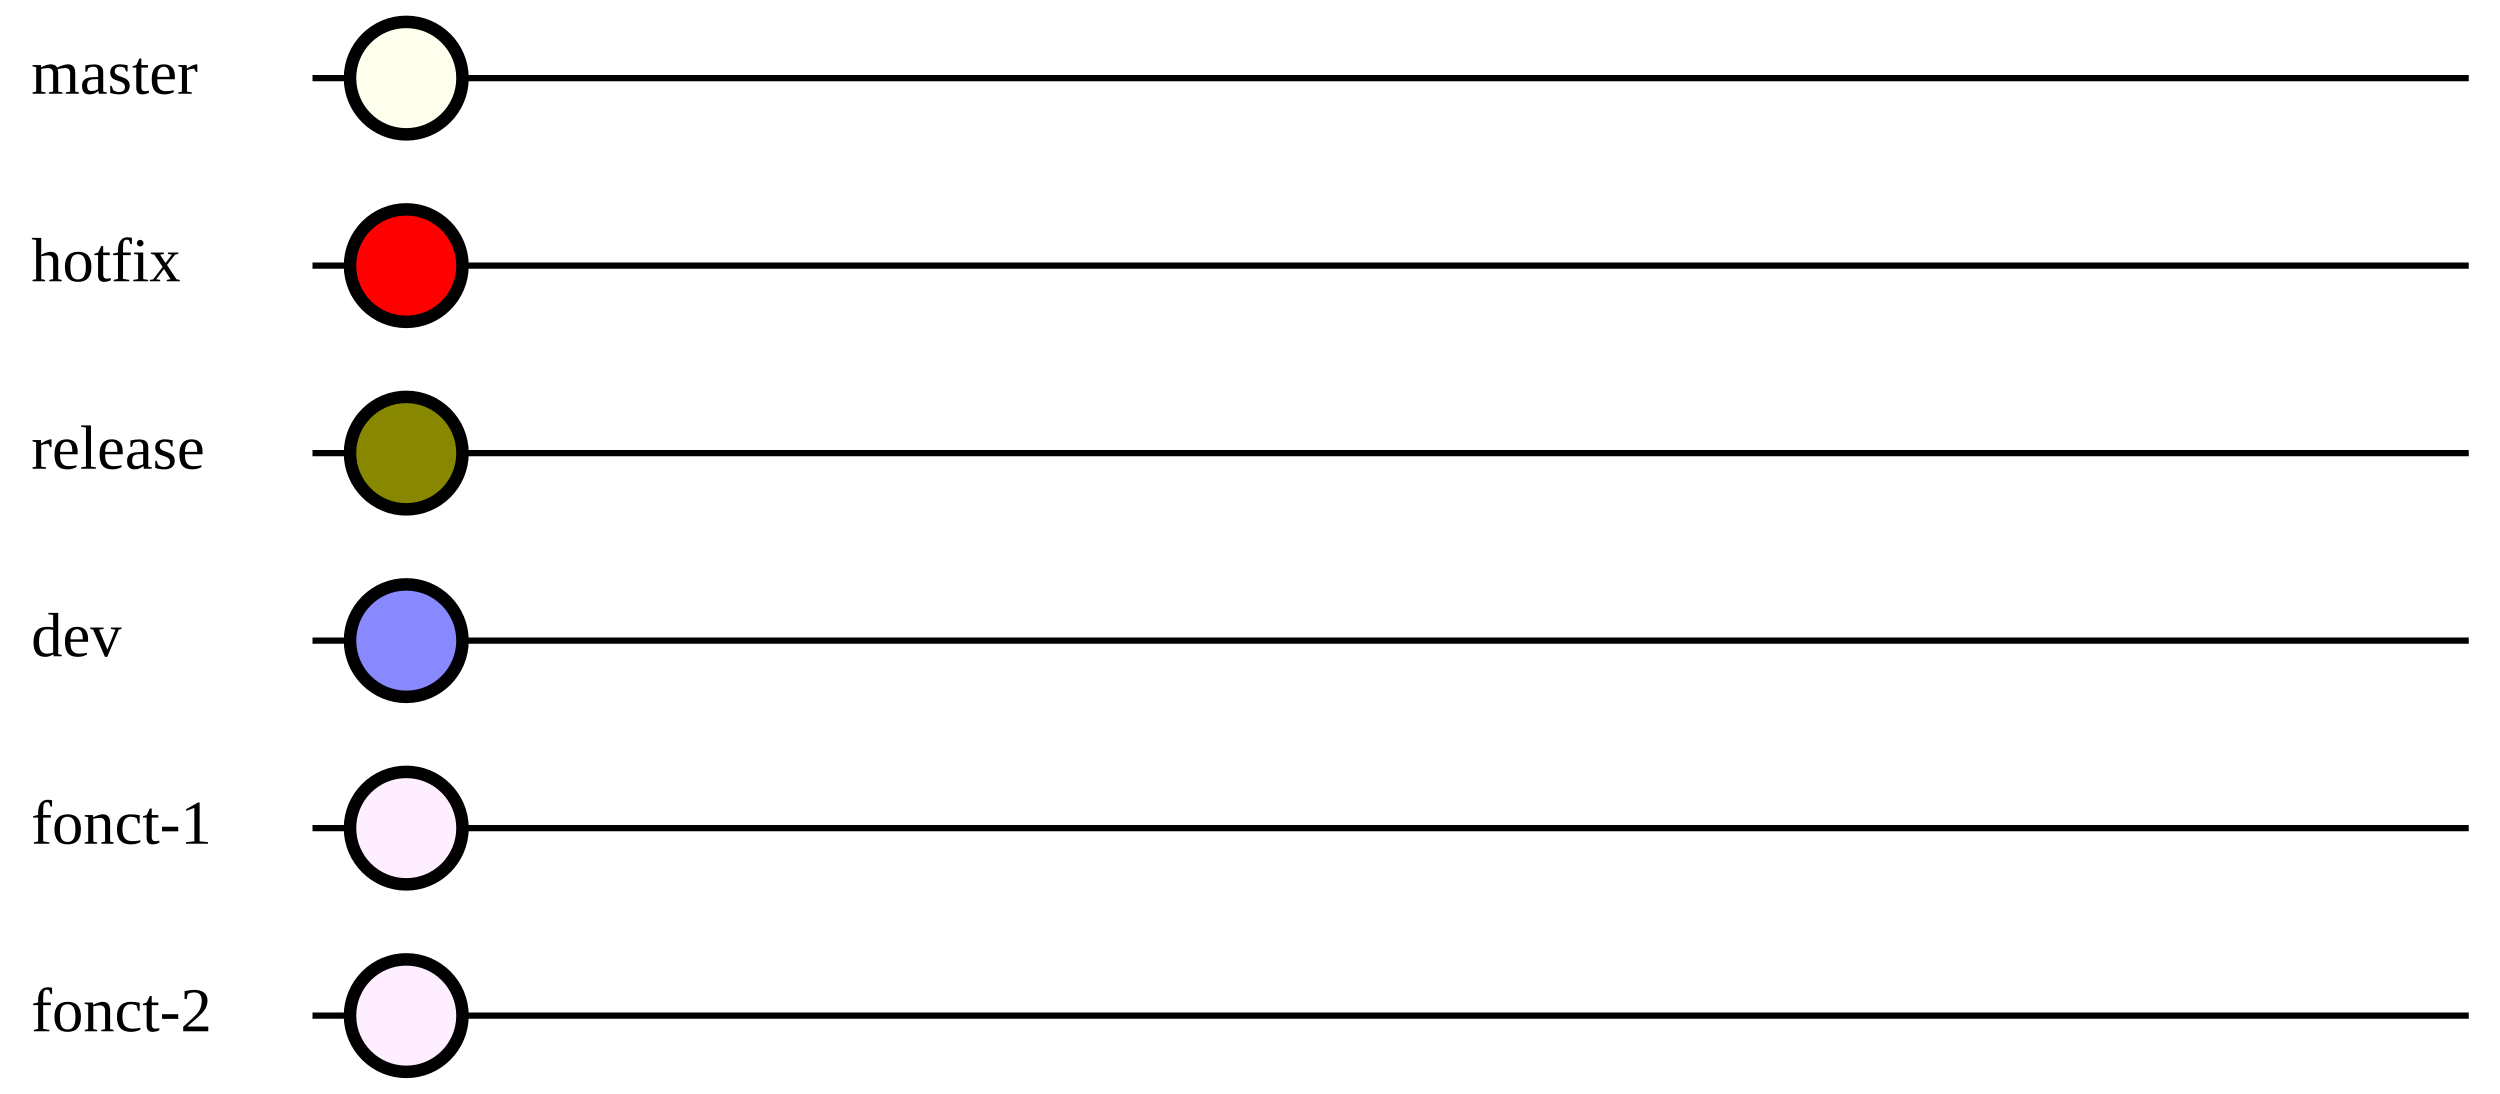
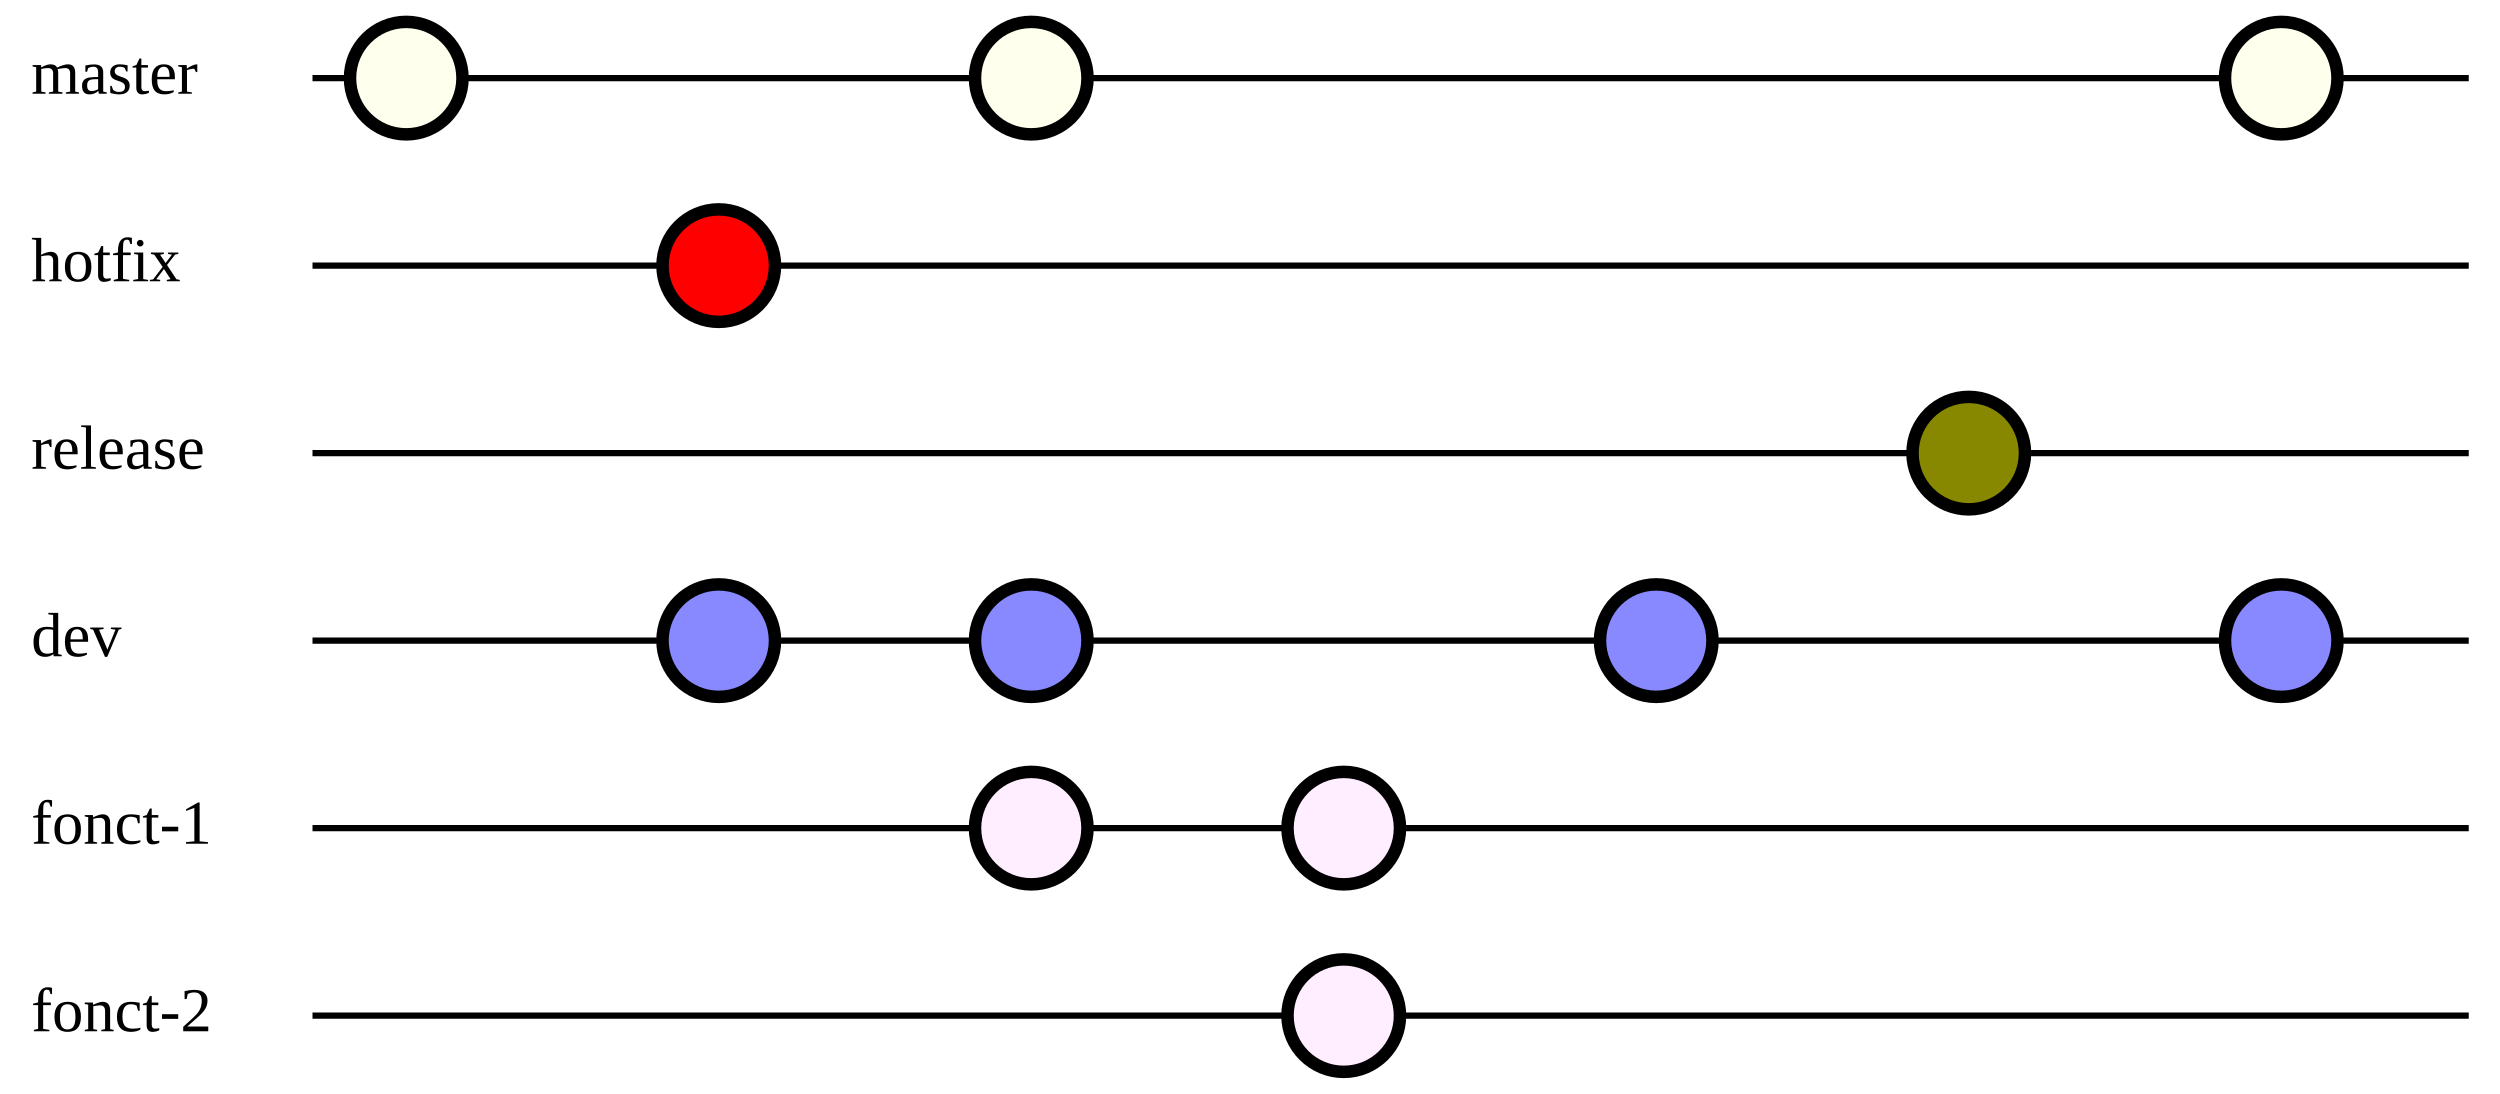
<svg xmlns="http://www.w3.org/2000/svg" xmlns:xlink="http://www.w3.org/1999/xlink" version="1.1" width="800" height="350">
  <defs>
    <circle id="commit" r="18" cx="0" cy="0" style="stroke:#000000;stroke-width:4" />
  </defs>
  <line x1="100" y1="25" x2="790" y2="25" style="stroke:#000000;stroke-width:2" />
  <text x="10" y="30" font-size="20">master</text>
  <line x1="100" y1="85" x2="790" y2="85" style="stroke:#000000;stroke-width:2" />
  <text x="10" y="90" font-size="20">hotfix</text>
  <line x1="100" y1="145" x2="790" y2="145" style="stroke:#000000;stroke-width:2" />
  <text x="10" y="150" font-size="20">release</text>
  <line x1="100" y1="205" x2="790" y2="205" style="stroke:#000000;stroke-width:2" />
  <text x="10" y="210" font-size="20">dev</text>
  <line x1="100" y1="265" x2="790" y2="265" style="stroke:#000000;stroke-width:2" />
  <text x="10" y="270" font-size="20">fonct-1</text>
  <line x1="100" y1="325" x2="790" y2="325" style="stroke:#000000;stroke-width:2" />
  <text x="10" y="330" font-size="20">fonct-2</text>
  <use xlink:href="#commit" x="130" y="25" style="fill:#FFFFEE" />
-   <use xlink:href="#commit" x="130" y="85" style="fill:#FF0000" />
-   <use xlink:href="#commit" x="130" y="145" style="fill:#888800" />
-   <use xlink:href="#commit" x="130" y="205" style="fill:#8888FF" />
-   <use xlink:href="#commit" x="130" y="265" style="fill:#FFEEFF" />
-   <use xlink:href="#commit" x="130" y="325" style="fill:#FFEEFF" />
+   <use xlink:href="#commit" x="330" y="25" style="fill:#FFFFEE" />
+   <use xlink:href="#commit" x="730" y="25" style="fill:#FFFFEE" />
+   <use xlink:href="#commit" x="230" y="85" style="fill:#FF0000" />
+   <use xlink:href="#commit" x="630" y="145" style="fill:#888800" />
+   <use xlink:href="#commit" x="230" y="205" style="fill:#8888FF" />
+   <use xlink:href="#commit" x="330" y="205" style="fill:#8888FF" />
+   <use xlink:href="#commit" x="530" y="205" style="fill:#8888FF" />
+   <use xlink:href="#commit" x="730" y="205" style="fill:#8888FF" />
+   <use xlink:href="#commit" x="330" y="265" style="fill:#FFEEFF" />
+   <use xlink:href="#commit" x="430" y="265" style="fill:#FFEEFF" />
+   <use xlink:href="#commit" x="430" y="325" style="fill:#FFEEFF" />
</svg>
